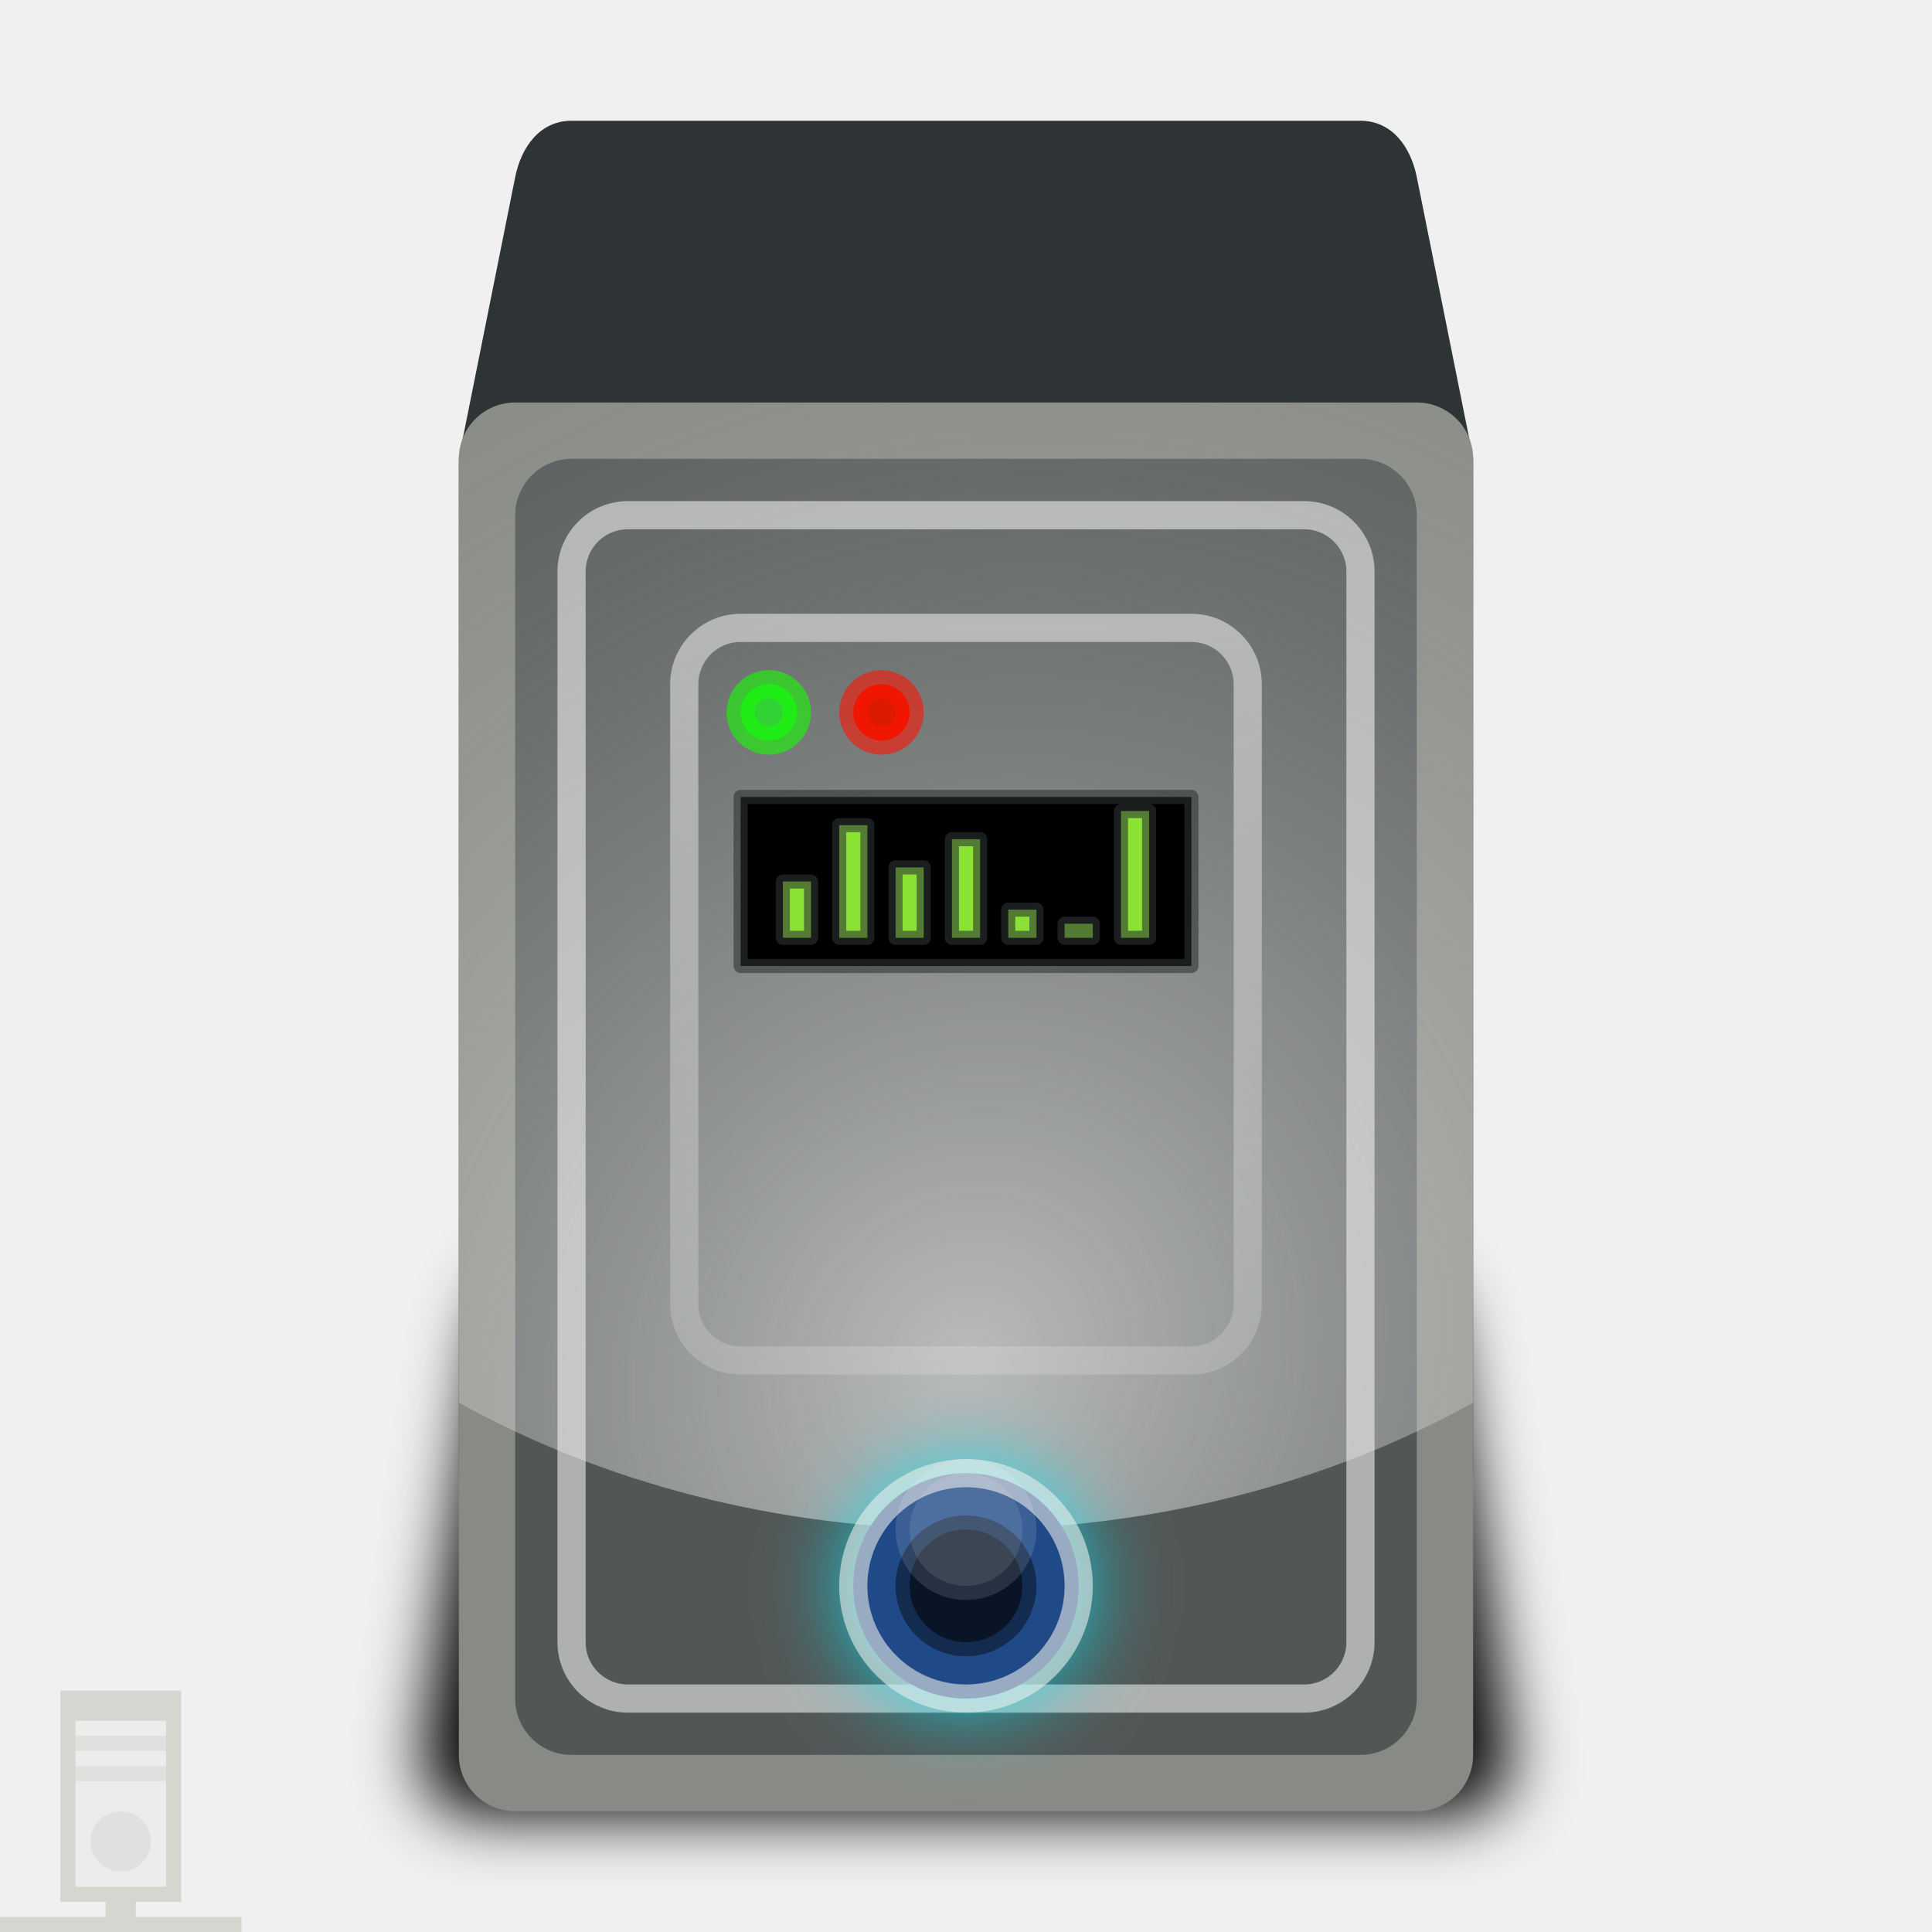
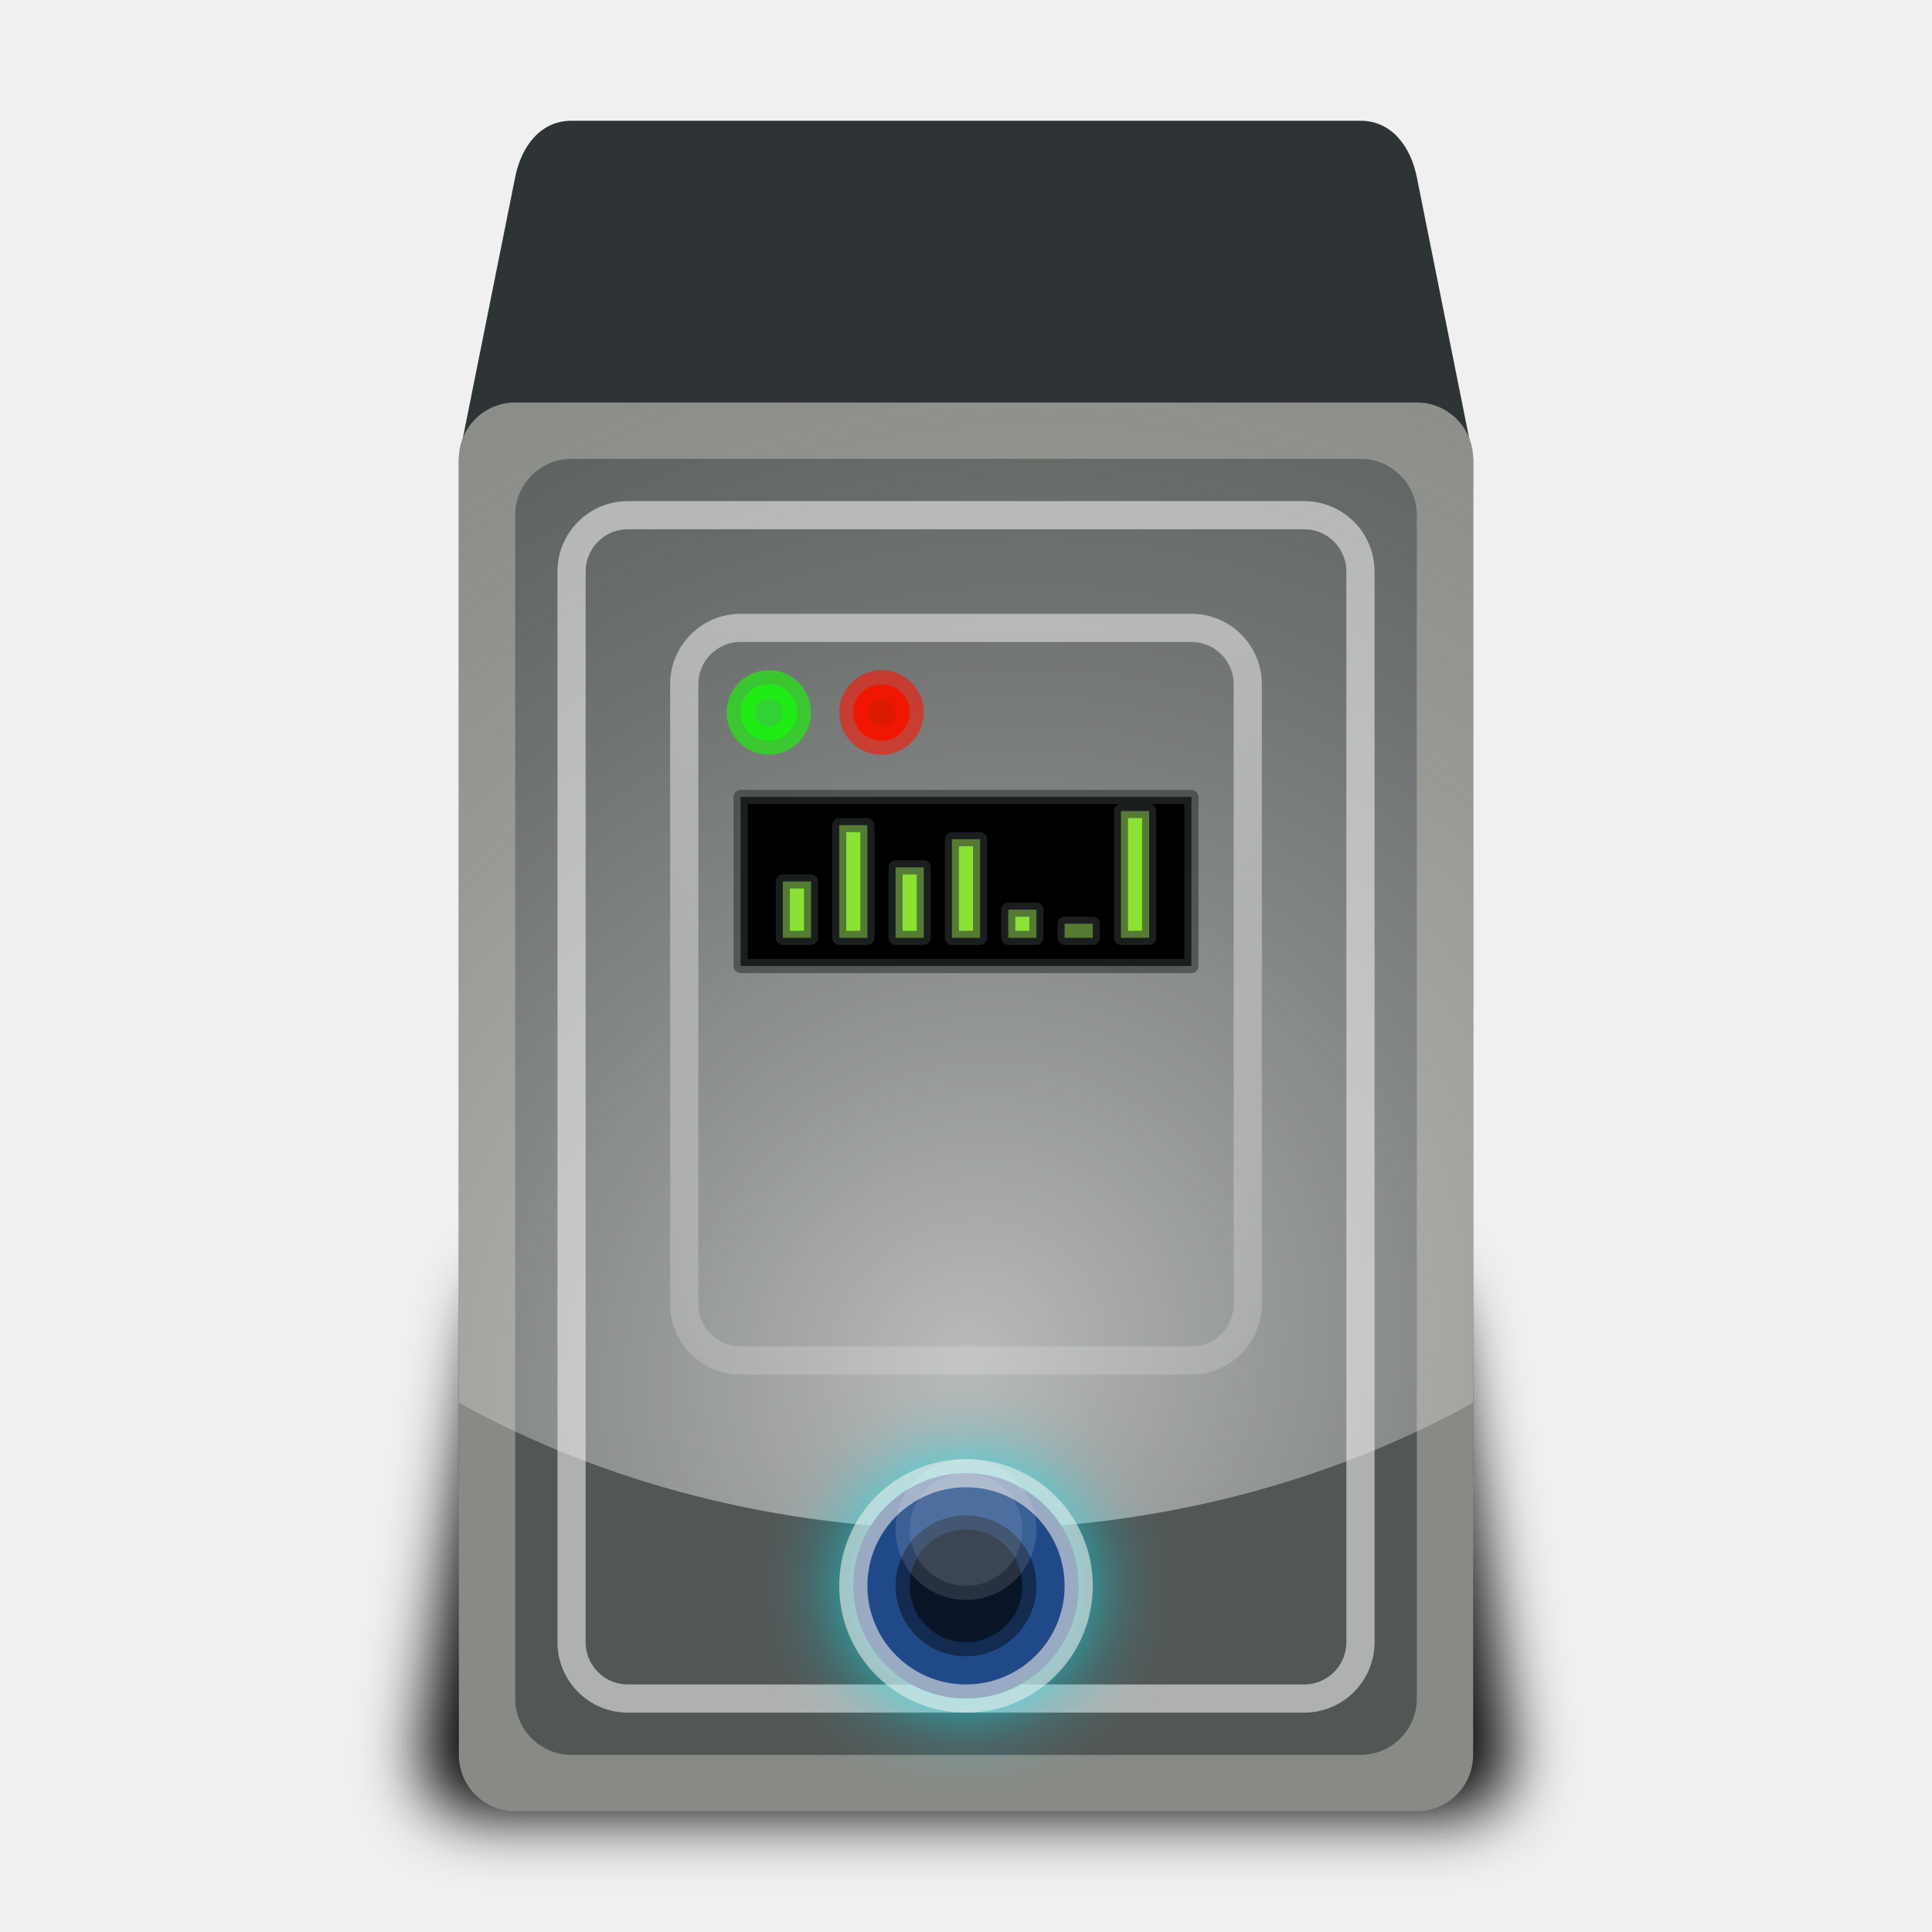
<svg xmlns="http://www.w3.org/2000/svg" xmlns:xlink="http://www.w3.org/1999/xlink" width="128" height="128" id="svg3829" version="1.1">
  <defs id="defs3831">
    <linearGradient id="linearGradient6237">
      <stop style="stop-color:#eeeeec;stop-opacity:1;" offset="0" id="stop6239" />
      <stop style="stop-color:#eeeeec;stop-opacity:0;" offset="1" id="stop6241" />
    </linearGradient>
    <linearGradient id="linearGradient6142">
      <stop style="stop-color:#cc0000;stop-opacity:1;" offset="0" id="stop6144" />
      <stop style="stop-color:#cc0000;stop-opacity:0;" offset="1" id="stop6146" />
    </linearGradient>
    <linearGradient id="linearGradient6105">
      <stop style="stop-color:#ffffff;stop-opacity:1;" offset="0" id="stop6107" />
      <stop style="stop-color:#888a85;stop-opacity:0;" offset="1" id="stop6109" />
    </linearGradient>
    <linearGradient id="linearGradient5897">
      <stop style="stop-color:#888a85;stop-opacity:1;" offset="0" id="stop5899" />
      <stop style="stop-color:#888a85;stop-opacity:0;" offset="1" id="stop5901" />
    </linearGradient>
    <linearGradient id="linearGradient5887">
      <stop style="stop-color:#888a85;stop-opacity:1;" offset="0" id="stop5889" />
      <stop style="stop-color:#888a85;stop-opacity:0;" offset="1" id="stop5891" />
    </linearGradient>
    <linearGradient id="linearGradient5841">
      <stop style="stop-color:#ffffff;stop-opacity:1;" offset="0" id="stop5843" />
      <stop style="stop-color:#d3d7cf;stop-opacity:0;" offset="1" id="stop5845" />
    </linearGradient>
    <linearGradient id="linearGradient5796">
      <stop style="stop-color:#eeeeec;stop-opacity:1;" offset="0" id="stop5798" />
      <stop style="stop-color:#eeeeec;stop-opacity:0;" offset="1" id="stop5800" />
    </linearGradient>
    <linearGradient id="linearGradient4734">
      <stop style="stop-color:#ffffff;stop-opacity:1;" offset="0" id="stop4736" />
      <stop style="stop-color:#eeeeec;stop-opacity:0;" offset="1" id="stop4738" />
    </linearGradient>
    <linearGradient id="linearGradient4724">
      <stop style="stop-color:#ffffff;stop-opacity:1;" offset="0" id="stop4726" />
      <stop style="stop-color:#eeeeec;stop-opacity:0;" offset="1" id="stop4728" />
    </linearGradient>
    <linearGradient id="linearGradient3873">
      <stop style="stop-color:#fffffd;stop-opacity:1;" offset="0" id="stop3875" />
      <stop style="stop-color:#eeeeec;stop-opacity:0;" offset="1" id="stop3877" />
    </linearGradient>
    <linearGradient id="linearGradient3804">
      <stop style="stop-color:#fffffd;stop-opacity:1;" offset="0" id="stop3806" />
      <stop style="stop-color:#eeeeec;stop-opacity:0;" offset="1" id="stop3808" />
    </linearGradient>
    <linearGradient id="linearGradient3768">
      <stop style="stop-color:#000000;stop-opacity:0.407;" offset="0" id="stop3770" />
      <stop style="stop-color:#898a85;stop-opacity:0;" offset="1" id="stop3772" />
    </linearGradient>
    <linearGradient id="linearGradient3768-8">
      <stop style="stop-color:#000000;stop-opacity:0.407;" offset="0" id="stop3770-6" />
      <stop style="stop-color:#898a85;stop-opacity:0;" offset="1" id="stop3772-2" />
    </linearGradient>
    <linearGradient xlink:href="#linearGradient3873" id="linearGradient3883" x1="-8" y1="124" x2="124" y2="16" gradientUnits="userSpaceOnUse" />
    <linearGradient id="linearGradient3776-5">
      <stop id="stop3778-3" offset="0" style="stop-color:#4d4d4d;stop-opacity:1;" />
      <stop id="stop3780-1" offset="1" style="stop-color:#4d4d4d;stop-opacity:0;" />
    </linearGradient>
    <linearGradient gradientUnits="userSpaceOnUse" y2="72" x2="88" y1="72" x1="80" id="linearGradient3782-5" xlink:href="#linearGradient3776-5" />
    <linearGradient id="linearGradient3776-8">
      <stop id="stop3778-1" offset="0" style="stop-color:#4d4d4d;stop-opacity:1;" />
      <stop id="stop3780-3" offset="1" style="stop-color:#4d4d4d;stop-opacity:0;" />
    </linearGradient>
    <linearGradient gradientUnits="userSpaceOnUse" y2="72" x2="88" y1="72" x1="80" id="linearGradient3782-7" xlink:href="#linearGradient3776-8" />
    <linearGradient gradientTransform="matrix(1.13684,0,0,1.13684,-8.75776,-11.91554)" xlink:href="#linearGradient3810-4-6" id="linearGradient4084" gradientUnits="userSpaceOnUse" x1="16" y1="116" x2="148" y2="-16" />
    <linearGradient id="linearGradient3810-4-6">
      <stop id="stop3812-1-9" offset="0" style="stop-color:#babdb6;stop-opacity:1;" />
      <stop id="stop3814-8-0" offset="1" style="stop-color:#babdb6;stop-opacity:0;" />
    </linearGradient>
    <linearGradient xlink:href="#linearGradient3810-4-6" id="linearGradient4035-7" gradientUnits="userSpaceOnUse" x1="16" y1="116" x2="148" y2="-16" />
    <linearGradient id="linearGradient3810-41">
      <stop id="stop3812-3" offset="0" style="stop-color:#babdb6;stop-opacity:1;" />
      <stop id="stop3814-81" offset="1" style="stop-color:#babdb6;stop-opacity:0;" />
    </linearGradient>
    <linearGradient y2="-16" x2="148" y1="116" x1="16" gradientUnits="userSpaceOnUse" id="linearGradient3954-4" xlink:href="#linearGradient3810-41" />
    <linearGradient id="linearGradient3794-34">
      <stop id="stop3796-2" offset="0" style="stop-color:#eeeeec;stop-opacity:1;" />
      <stop id="stop3798-5" offset="1" style="stop-color:#eeeeec;stop-opacity:0;" />
    </linearGradient>
    <linearGradient y2="72" x2="64" y1="20" x1="64" gradientTransform="matrix(1.13684,0,0,1.13684,-8.75776,-85.59976)" gradientUnits="userSpaceOnUse" id="linearGradient3952-6" xlink:href="#linearGradient3794-34" />
    <linearGradient id="linearGradient3802-3">
      <stop id="stop3804-41" offset="0" style="stop-color:#eeeeec;stop-opacity:1;" />
      <stop id="stop3806-3" offset="1" style="stop-color:#eeeeec;stop-opacity:0;" />
    </linearGradient>
    <linearGradient y2="80" x2="84" y1="52" x1="48" gradientUnits="userSpaceOnUse" id="linearGradient3950-3" xlink:href="#linearGradient3802-3" />
    <linearGradient id="linearGradient3810-4">
      <stop id="stop3812-1" offset="0" style="stop-color:#4d4d4d;stop-opacity:1;" />
      <stop id="stop3814-8" offset="1" style="stop-color:#dddddd;stop-opacity:0;" />
    </linearGradient>
    <linearGradient y2="-16" x2="148" y1="116" x1="16" gradientUnits="userSpaceOnUse" id="linearGradient3954-2" xlink:href="#linearGradient3810-4" />
    <linearGradient gradientTransform="matrix(1.2,0,0,1.2,-12.8,-12.8)" xlink:href="#linearGradient3810-7" id="linearGradient3908" gradientUnits="userSpaceOnUse" x1="16" y1="116" x2="148" y2="-16" />
    <linearGradient id="linearGradient3810-7">
      <stop id="stop3812-4" offset="0" style="stop-color:#babdb6;stop-opacity:1;" />
      <stop id="stop3814-2" offset="1" style="stop-color:#babdb6;stop-opacity:0;" />
    </linearGradient>
    <linearGradient gradientUnits="userSpaceOnUse" y2="-16" x2="148" y1="116" x1="16" id="linearGradient3816-6" xlink:href="#linearGradient3810-7" />
    <linearGradient id="linearGradient3794-3">
      <stop id="stop3796-8" offset="0" style="stop-color:#eeeeec;stop-opacity:1;" />
      <stop id="stop3798-2" offset="1" style="stop-color:#eeeeec;stop-opacity:0;" />
    </linearGradient>
    <linearGradient gradientTransform="matrix(1.2,0,0,1.2,-12.8,-92.8)" gradientUnits="userSpaceOnUse" y2="72" x2="64" y1="20" x1="64" id="linearGradient3800-8" xlink:href="#linearGradient3794-3" />
    <linearGradient id="linearGradient3802-2">
      <stop id="stop3804-4" offset="0" style="stop-color:#eeeeec;stop-opacity:1;" />
      <stop id="stop3806-9" offset="1" style="stop-color:#eeeeec;stop-opacity:0;" />
    </linearGradient>
    <linearGradient gradientUnits="userSpaceOnUse" y2="80" x2="84" y1="52" x1="48" id="linearGradient3808-2" xlink:href="#linearGradient3802-2" />
    <linearGradient gradientUnits="userSpaceOnUse" y2="-16" x2="148" y1="116" x1="16" id="linearGradient3816" xlink:href="#linearGradient3810" />
    <linearGradient gradientUnits="userSpaceOnUse" y2="80" x2="84" y1="52" x1="48" id="linearGradient3808" xlink:href="#linearGradient3802" />
    <linearGradient gradientTransform="matrix(1.2,0,0,1.2,-12.8,-92.8)" gradientUnits="userSpaceOnUse" y2="72" x2="64" y1="20" x1="64" id="linearGradient3800" xlink:href="#linearGradient3794" />
    <linearGradient id="linearGradient3794">
      <stop id="stop3796" offset="0" style="stop-color:#eeeeec;stop-opacity:1;" />
      <stop id="stop3798" offset="1" style="stop-color:#eeeeec;stop-opacity:0;" />
    </linearGradient>
    <linearGradient id="linearGradient3802">
      <stop id="stop3804" offset="0" style="stop-color:#eeeeec;stop-opacity:1;" />
      <stop id="stop3806-1" offset="1" style="stop-color:#eeeeec;stop-opacity:0;" />
    </linearGradient>
    <linearGradient id="linearGradient3810">
      <stop id="stop3812" offset="0" style="stop-color:#babdb6;stop-opacity:1;" />
      <stop id="stop3814" offset="1" style="stop-color:#babdb6;stop-opacity:0;" />
    </linearGradient>
    <linearGradient id="linearGradient4002-1">
      <stop id="stop4004-4" offset="0" style="stop-color:#babdb6;stop-opacity:1;" />
      <stop id="stop4006-9" offset="1" style="stop-color:#babdb6;stop-opacity:0;" />
    </linearGradient>
    <linearGradient gradientTransform="matrix(1.071426,0,0,1.071426,-4.571247,921.9338)" gradientUnits="userSpaceOnUse" y2="92" x2="72" y1="12" x1="60" id="linearGradient4008-9" xlink:href="#linearGradient4002-1" />
    <linearGradient id="linearGradient4034-3">
      <stop id="stop4036-4" offset="0" style="stop-color:#333333;stop-opacity:1;" />
      <stop id="stop4038-8" offset="1" style="stop-color:#333333;stop-opacity:0;" />
    </linearGradient>
    <linearGradient gradientTransform="matrix(1.071426,0,0,1.071426,-4.571247,921.9338)" gradientUnits="userSpaceOnUse" y2="158.179" x2="-44.761" y1="0" x1="124" id="linearGradient4040-7" xlink:href="#linearGradient4034-3" />
    <linearGradient id="linearGradient4734-8">
      <stop style="stop-color:#ffffff;stop-opacity:1;" offset="0" id="stop4736-9" />
      <stop style="stop-color:#eeeeec;stop-opacity:0;" offset="1" id="stop4738-4" />
    </linearGradient>
    <linearGradient id="linearGradient4734-3">
      <stop style="stop-color:#ffffff;stop-opacity:1;" offset="0" id="stop4736-6" />
      <stop style="stop-color:#eeeeec;stop-opacity:0;" offset="1" id="stop4738-8" />
    </linearGradient>
    <linearGradient id="linearGradient4734-3-6">
      <stop style="stop-color:#ffffff;stop-opacity:1;" offset="0" id="stop4736-6-6" />
      <stop style="stop-color:#eeeeec;stop-opacity:0;" offset="1" id="stop4738-8-8" />
    </linearGradient>
    <linearGradient id="linearGradient4734-1">
      <stop style="stop-color:#ffffff;stop-opacity:1;" offset="0" id="stop4736-8" />
      <stop style="stop-color:#eeeeec;stop-opacity:0;" offset="1" id="stop4738-5" />
    </linearGradient>
    <linearGradient id="linearGradient4734-3-1">
      <stop style="stop-color:#ffffff;stop-opacity:1;" offset="0" id="stop4736-6-62" />
      <stop style="stop-color:#eeeeec;stop-opacity:0;" offset="1" id="stop4738-8-3" />
    </linearGradient>
    <linearGradient id="linearGradient4734-17">
      <stop style="stop-color:#ffffff;stop-opacity:1;" offset="0" id="stop4736-1" />
      <stop style="stop-color:#eeeeec;stop-opacity:0;" offset="1" id="stop4738-0" />
    </linearGradient>
    <linearGradient id="linearGradient4734-3-8">
      <stop style="stop-color:#ffffff;stop-opacity:1;" offset="0" id="stop4736-6-2" />
      <stop style="stop-color:#eeeeec;stop-opacity:0;" offset="1" id="stop4738-8-85" />
    </linearGradient>
    <linearGradient id="linearGradient4734-2">
      <stop style="stop-color:#ffffff;stop-opacity:1;" offset="0" id="stop4736-0" />
      <stop style="stop-color:#eeeeec;stop-opacity:0;" offset="1" id="stop4738-3" />
    </linearGradient>
    <linearGradient xlink:href="#linearGradient5796" id="linearGradient5802" x1="64" y1="48" x2="64" y2="-80" gradientUnits="userSpaceOnUse" />
    <linearGradient xlink:href="#linearGradient5796-2" id="linearGradient5802-3" x1="64" y1="48" x2="64" y2="-80" gradientUnits="userSpaceOnUse" />
    <linearGradient id="linearGradient5796-2">
      <stop style="stop-color:#eeeeec;stop-opacity:1;" offset="0" id="stop5798-0" />
      <stop style="stop-color:#eeeeec;stop-opacity:0;" offset="1" id="stop5800-2" />
    </linearGradient>
    <linearGradient xlink:href="#linearGradient5841" id="linearGradient5847" x1="64" y1="24" x2="64" y2="144" gradientUnits="userSpaceOnUse" />
    <linearGradient xlink:href="#linearGradient5887" id="linearGradient5893" x1="64" y1="52" x2="64" y2="108" gradientUnits="userSpaceOnUse" />
    <linearGradient xlink:href="#linearGradient5897" id="linearGradient5903" x1="32" y1="32" x2="100" y2="100" gradientUnits="userSpaceOnUse" />
    <linearGradient id="linearGradient5841-1">
      <stop style="stop-color:#ffffff;stop-opacity:1;" offset="0" id="stop5843-5" />
      <stop style="stop-color:#d3d7cf;stop-opacity:0;" offset="1" id="stop5845-9" />
    </linearGradient>
    <radialGradient xlink:href="#linearGradient6105" id="radialGradient6113" cx="66.084" cy="84.077" fx="66.084" fy="84.077" r="36" gradientTransform="matrix(1.785747,1.645534,-1.791655,1.944318,96.62789,-262.0816)" gradientUnits="userSpaceOnUse" />
    <filter id="filter6136" x="-0.472" width="1.945" y="-0.472" height="1.945">
      <feGaussianBlur stdDeviation="3.149" id="feGaussianBlur6138" />
    </filter>
    <linearGradient xlink:href="#linearGradient6142" id="linearGradient6148" x1="36" y1="32" x2="52" y2="48" gradientUnits="userSpaceOnUse" />
    <linearGradient xlink:href="#linearGradient6142-0" id="linearGradient6148-4" x1="36" y1="32" x2="52" y2="48" gradientUnits="userSpaceOnUse" />
    <linearGradient id="linearGradient6142-0">
      <stop style="stop-color:#cc0000;stop-opacity:1;" offset="0" id="stop6144-2" />
      <stop style="stop-color:#cc0000;stop-opacity:0;" offset="1" id="stop6146-7" />
    </linearGradient>
    <linearGradient xlink:href="#linearGradient6237" id="linearGradient6243" x1="64" y1="36" x2="64" y2="124" gradientUnits="userSpaceOnUse" gradientTransform="matrix(0.9333333,0,0,0.9333333,4.266667,-75.73333)" />
    <linearGradient gradientTransform="translate(0,-80)" xlink:href="#linearGradient6237-8" id="linearGradient6243-0" x1="64" y1="36" x2="64" y2="124" gradientUnits="userSpaceOnUse" />
    <linearGradient id="linearGradient6237-8">
      <stop style="stop-color:#eeeeec;stop-opacity:1;" offset="0" id="stop6239-0" />
      <stop style="stop-color:#eeeeec;stop-opacity:0;" offset="1" id="stop6241-4" />
    </linearGradient>
    <radialGradient xlink:href="#linearGradient6105-1" id="radialGradient6113-6" cx="66.084" cy="84.077" fx="66.084" fy="84.077" r="36" gradientTransform="matrix(1.9133,1.763072,-1.91963,2.083198,98.95846,-279.6588)" gradientUnits="userSpaceOnUse" />
    <linearGradient id="linearGradient6105-1">
      <stop style="stop-color:#ffffff;stop-opacity:1;" offset="0" id="stop6107-1" />
      <stop style="stop-color:#888a85;stop-opacity:0;" offset="1" id="stop6109-1" />
    </linearGradient>
    <filter id="filter3990" x="-0.072" width="1.144" y="-0.144" height="1.288">
      <feGaussianBlur stdDeviation="2.161" id="feGaussianBlur3992" />
    </filter>
    <linearGradient id="linearGradient6502-5">
      <stop style="stop-color:#000000;stop-opacity:1;" offset="0" id="stop6504-7" />
      <stop style="stop-color:#414141;stop-opacity:1;" offset="1" id="stop6506-6" />
    </linearGradient>
    <linearGradient id="linearGradient4572">
      <stop style="stop-color:#ffffff;stop-opacity:1;" offset="0" id="stop4574" />
      <stop style="stop-color:#ffffff;stop-opacity:0;" offset="1" id="stop4576" />
    </linearGradient>
    <linearGradient id="linearGradient6502-5-1">
      <stop style="stop-color:#000000;stop-opacity:1;" offset="0" id="stop6504-7-5" />
      <stop style="stop-color:#414141;stop-opacity:1;" offset="1" id="stop6506-6-6" />
    </linearGradient>
    <linearGradient id="linearGradient6494-0-9">
      <stop style="stop-color:#eeeeec;stop-opacity:0.53;" offset="0" id="stop6496-9-0" />
      <stop style="stop-color:#eeeeec;stop-opacity:0;" offset="1" id="stop6498-2-6" />
    </linearGradient>
    <linearGradient xlink:href="#linearGradient4572" id="linearGradient3276" gradientUnits="userSpaceOnUse" x1="160" y1="89" x2="160" y2="74" gradientTransform="translate(0,-80)" />
    <radialGradient xlink:href="#linearGradient6502-5" id="radialGradient3281" gradientUnits="userSpaceOnUse" gradientTransform="matrix(0.2581311,0,0,0.2581311,143.4796,-255.1264)" cx="64" cy="1020.362" fx="64" fy="1020.362" r="52" />
    <linearGradient xlink:href="#linearGradient6237" id="linearGradient3335" gradientUnits="userSpaceOnUse" gradientTransform="matrix(0.9333333,0,0,0.9333333,4.266667,-75.73333)" x1="64" y1="36" x2="64" y2="124" />
  </defs>
  <g id="layer1" transform="translate(0,80)">
    <rect style="opacity:1;fill:#888a85;fill-opacity:1;stroke:none" id="rect3064-1" width="8" height="14" x="148" y="32" />
    <path style="fill:#000000;fill-opacity:1;stroke:none;filter:url(#filter3990)" d="m 35.733,4.267 56.533,0 C 94.335,4.267 95.713,5.952 96,8 l 4,28.533 c 0.287,2.048 -1.665,3.733 -3.733,3.733 l -64.533,0 c -2.068,0 -4.02,-1.685 -3.733,-3.733 L 32,8 c 0.287,-2.048 1.665,-3.733 3.733,-3.733 z" id="rect3167" />
    <path style="color:#000000;fill:#2e3436;fill-opacity:1;fill-rule:nonzero;stroke:none;stroke-width:8;marker:none;visibility:visible;display:inline;overflow:visible;enable-background:accumulate" d="m 37.867,-72 52.267,0 c 2.068,0 3.327,1.705 3.733,3.733 L 97.6,-49.652 97.6,17.6 c 0,2.068 -1.665,3.733 -3.733,3.733 l -59.733,0 C 32.065,21.333 30.4,19.668 30.4,17.6 l 0,-67.252 3.733,-18.615 C 34.54,-70.295 35.798,-72 37.867,-72 z" id="rect6043-8" />
-     <text xml:space="preserve" style="font-size:40px;font-style:normal;font-weight:normal;line-height:125%;letter-spacing:0px;word-spacing:0px;fill:#000000;fill-opacity:1;stroke:none;font-family:Sans" x="24.25" y="63" id="text5455" transform="translate(0,-80)">
-       <tspan id="tspan5457" x="24.25" y="63" />
+     <text xml:space="preserve" style="font-style:normal;font-weight:normal;line-height:0%;font-family:sans-serif;letter-spacing:0px;word-spacing:0px;fill:#000000;fill-opacity:1;stroke:none" x="24.25" y="63" id="text5455" transform="translate(0,-80)">
+       <tspan id="tspan5457" x="24.25" y="63" style="font-size:40px;line-height:1.25;font-family:sans-serif"> </tspan>
    </text>
    <rect style="color:#000000;fill:#888a85;fill-opacity:1;fill-rule:nonzero;stroke:none;stroke-width:8;marker:none;visibility:visible;display:inline;overflow:visible;enable-background:accumulate" id="rect6043" width="67.2" height="93.333" x="30.4" y="-53.333" rx="3.733" ry="3.733" />
    <rect style="opacity:0.594;color:#000000;fill:#2e3436;fill-opacity:1;fill-rule:nonzero;stroke:none;stroke-width:8;marker:none;visibility:visible;display:inline;overflow:visible;enable-background:accumulate" id="rect6115" width="59.733" height="85.867" x="34.133" y="-49.6" rx="3.733" ry="3.733" />
    <path style="opacity:0.594;color:#000000;fill:url(#radialGradient6113);fill-opacity:1;fill-rule:nonzero;stroke:none;stroke-width:8;marker:none;visibility:visible;display:inline;overflow:visible;enable-background:accumulate" d="M 34.133,-53.333 C 32.065,-53.333 30.4,-51.668 30.4,-49.6 l 0,62.533 c 9.574,5.303 21.139,8.4 33.6,8.4 12.461,0 24.026,-3.097 33.6,-8.4 L 97.6,-49.6 c 0,-2.068 -1.665,-3.733 -3.733,-3.733 l -59.733,0 z" id="rect6043-81" />
    <rect style="color:#000000;fill:none;stroke:url(#linearGradient6243);stroke-width:1.867;stroke-linecap:round;stroke-linejoin:round;stroke-miterlimit:4;stroke-opacity:0.589;stroke-dasharray:none;stroke-dashoffset:0;marker:none;visibility:visible;display:inline;overflow:visible;enable-background:accumulate" id="rect6235" width="37.333" height="48.533" x="45.333" y="-38.4" rx="3.733" ry="3.733" />
    <rect style="opacity:0.594;color:#000000;fill:none;stroke:#eeeeec;stroke-width:1.867;stroke-linejoin:round;stroke-miterlimit:4;stroke-dasharray:none;marker:none;visibility:visible;display:inline;overflow:visible;enable-background:accumulate" id="rect6117" width="52.267" height="78.4" x="37.867" y="-45.867" rx="3.733" ry="3.733" />
    <path style="color:#000000;fill:#00edff;fill-opacity:1;fill-rule:nonzero;stroke:none;stroke-width:2;marker:none;visibility:visible;display:inline;overflow:visible;filter:url(#filter6136);enable-background:accumulate" id="path6126" d="m 72,108 c 0,4.418 -3.582,8 -8,8 -4.418,0 -8,-3.582 -8,-8 0,-4.418 3.582,-8 8,-8 4.418,0 8,3.582 8,8 z" transform="matrix(0.9333333,0,0,0.9333333,4.266667,-75.73333)" />
    <path style="color:#000000;fill:#204a87;stroke:#eeeeec;stroke-width:2;stroke-linecap:round;stroke-linejoin:round;stroke-miterlimit:4;stroke-opacity:0.589;stroke-dasharray:none;stroke-dashoffset:0;marker:none;visibility:visible;display:inline;overflow:visible;enable-background:accumulate" id="path6120" d="m 72,108 c 0,4.418 -3.582,8 -8,8 -4.418,0 -8,-3.582 -8,-8 0,-4.418 3.582,-8 8,-8 4.418,0 8,3.582 8,8 z" transform="matrix(0.9333333,0,0,0.9333333,4.266667,-75.73333)" />
    <path style="opacity:0.714;color:#000000;fill:#000000;fill-opacity:1;fill-rule:nonzero;stroke:#000000;stroke-width:2;stroke-linecap:round;stroke-linejoin:round;stroke-miterlimit:4;stroke-opacity:0.589;stroke-dasharray:none;stroke-dashoffset:0;marker:none;visibility:visible;display:inline;overflow:visible;enable-background:accumulate" id="path6122" d="m 68,108 c 0,2.209 -1.791,4 -4,4 -2.209,0 -4,-1.791 -4,-4 0,-2.209 1.791,-4 4,-4 2.209,0 4,1.791 4,4 z" transform="matrix(0.9333333,0,0,0.9333333,4.266667,-75.73333)" />
    <path style="opacity:0.207;color:#000000;fill:#ffffff;fill-opacity:1;fill-rule:nonzero;stroke:#ffffff;stroke-width:2;stroke-linecap:round;stroke-linejoin:round;stroke-miterlimit:4;stroke-opacity:0.589;stroke-dasharray:none;stroke-dashoffset:0;marker:none;visibility:visible;display:inline;overflow:visible;enable-background:accumulate" id="path6124" d="m 68,104 c 0,2.209 -1.791,4 -4,4 -2.209,0 -4,-1.791 -4,-4 0,-2.209 1.791,-4 4,-4 2.209,0 4,1.791 4,4 z" transform="matrix(0.9333333,0,0,0.9333333,4.266667,-75.73333)" />
    <path style="color:#000000;fill:#31d234;fill-opacity:1;fill-rule:nonzero;stroke:#14ff00;stroke-width:2;stroke-opacity:0.589;marker:none;visibility:visible;display:inline;overflow:visible;enable-background:accumulate" id="path6269" d="m 52,46 c 0,1.105 -0.895,2 -2,2 -1.105,0 -2,-0.895 -2,-2 0,-1.105 0.895,-2 2,-2 1.105,0 2,0.895 2,2 z" transform="matrix(0.9333333,0,0,0.9333333,4.266667,-75.73333)" />
    <path transform="matrix(0.9333333,0,0,0.9333333,11.73333,-75.73333)" style="color:#000000;fill:#dc1a00;fill-opacity:1;fill-rule:nonzero;stroke:#ff1300;stroke-width:2;stroke-opacity:0.589;marker:none;visibility:visible;display:inline;overflow:visible;enable-background:accumulate" id="path6269-6" d="m 52,46 c 0,1.105 -0.895,2 -2,2 -1.105,0 -2,-0.895 -2,-2 0,-1.105 0.895,-2 2,-2 1.105,0 2,0.895 2,2 z" />
    <rect style="color:#000000;fill:#000000;fill-opacity:1;fill-rule:nonzero;stroke:#2e3436;stroke-width:0.933;stroke-linecap:round;stroke-linejoin:round;stroke-miterlimit:4;stroke-opacity:0.589;stroke-dasharray:none;stroke-dashoffset:0;marker:none;visibility:visible;display:inline;overflow:visible;enable-background:accumulate" id="rect6297" width="29.867" height="11.2" x="49.067" y="-27.2" rx="0" ry="0" />
    <rect style="color:#000000;fill:#8ae234;fill-opacity:1;fill-rule:nonzero;stroke:#2e3436;stroke-width:0.933;stroke-linecap:round;stroke-linejoin:round;stroke-miterlimit:4;stroke-opacity:0.589;stroke-dasharray:none;stroke-dashoffset:0;marker:none;visibility:visible;display:inline;overflow:visible;enable-background:accumulate" id="rect6299" width="1.867" height="3.733" x="51.867" y="-21.6" />
    <rect style="color:#000000;fill:#8ae234;fill-opacity:1;fill-rule:nonzero;stroke:#2e3436;stroke-width:0.933;stroke-linecap:round;stroke-linejoin:round;stroke-miterlimit:4;stroke-opacity:0.589;stroke-dasharray:none;stroke-dashoffset:0;marker:none;visibility:visible;display:inline;overflow:visible;enable-background:accumulate" id="rect6303" width="1.867" height="7.467" x="55.6" y="-25.333" />
    <rect style="color:#000000;fill:#8ae234;fill-opacity:1;fill-rule:nonzero;stroke:#2e3436;stroke-width:0.933;stroke-linecap:round;stroke-linejoin:round;stroke-miterlimit:4;stroke-opacity:0.589;stroke-dasharray:none;stroke-dashoffset:0;marker:none;visibility:visible;display:inline;overflow:visible;enable-background:accumulate" id="rect6305" width="1.867" height="4.667" x="59.333" y="-22.533" />
    <rect style="color:#000000;fill:#8ae234;fill-opacity:1;fill-rule:nonzero;stroke:#2e3436;stroke-width:0.933;stroke-linecap:round;stroke-linejoin:round;stroke-miterlimit:4;stroke-opacity:0.589;stroke-dasharray:none;stroke-dashoffset:0;marker:none;visibility:visible;display:inline;overflow:visible;enable-background:accumulate" id="rect6307" width="1.867" height="6.533" x="63.067" y="-24.4" />
    <rect style="color:#000000;fill:#8ae234;fill-opacity:1;fill-rule:nonzero;stroke:#2e3436;stroke-width:0.933;stroke-linecap:round;stroke-linejoin:round;stroke-miterlimit:4;stroke-opacity:0.589;stroke-dasharray:none;stroke-dashoffset:0;marker:none;visibility:visible;display:inline;overflow:visible;enable-background:accumulate" id="rect6309" width="1.867" height="1.867" x="66.8" y="-19.733" />
    <rect style="color:#000000;fill:#8ae234;fill-opacity:1;fill-rule:nonzero;stroke:#2e3436;stroke-width:0.933;stroke-linecap:round;stroke-linejoin:round;stroke-miterlimit:4;stroke-opacity:0.589;stroke-dasharray:none;stroke-dashoffset:0;marker:none;visibility:visible;display:inline;overflow:visible;enable-background:accumulate" id="rect6311" width="1.867" height="0.933" x="70.533" y="-18.8" />
    <rect style="color:#000000;fill:#8ae234;fill-opacity:1;fill-rule:nonzero;stroke:#2e3436;stroke-width:0.933;stroke-linecap:round;stroke-linejoin:round;stroke-miterlimit:4;stroke-opacity:0.589;stroke-dasharray:none;stroke-dashoffset:0;marker:none;visibility:visible;display:inline;overflow:visible;enable-background:accumulate" id="rect6313" width="1.867" height="8.4" x="74.267" y="-26.267" />
-     <text style="font-size:24px;font-style:normal;font-weight:normal;line-height:125%;letter-spacing:0px;word-spacing:0px;fill:#000000;fill-opacity:1;stroke:none;font-family:Sans" xml:space="preserve" id="text5893" y="-56" x="-56">
-       <tspan id="tspan5895" y="-56" x="-56">128</tspan>
+     <text style="font-style:normal;font-weight:normal;font-size:24px;line-height:0%;font-family:sans-serif;letter-spacing:0px;word-spacing:0px;fill:#000000;fill-opacity:1;stroke:none" xml:space="preserve" id="text5893" y="-56" x="-56">
+       <tspan id="tspan5895" y="-56" x="-56" style="font-family:sans-serif">128</tspan>
    </text>
-     <text style="font-size:16px;font-style:normal;font-weight:normal;line-height:125%;letter-spacing:0px;word-spacing:0px;fill:#000000;fill-opacity:1;stroke:none;font-family:Sans" xml:space="preserve" id="text5901" y="-4" x="184">
-       <tspan id="tspan5903" y="-4" x="184">31 - 17</tspan>
+     <text style="font-style:normal;font-weight:normal;font-size:16px;line-height:0%;font-family:sans-serif;letter-spacing:0px;word-spacing:0px;fill:#000000;fill-opacity:1;stroke:none" xml:space="preserve" id="text5901" y="-4" x="184">
+       <tspan id="tspan5903" y="-4" x="184" style="font-family:sans-serif">31 - 17</tspan>
    </text>
-     <text style="font-size:16px;font-style:normal;font-weight:normal;line-height:125%;letter-spacing:0px;word-spacing:0px;fill:#000000;fill-opacity:1;stroke:none;font-family:Sans" xml:space="preserve" id="text5905" y="44" x="172">
-       <tspan id="tspan5907" y="44" x="172">16</tspan>
+     <text style="font-style:normal;font-weight:normal;font-size:16px;line-height:0%;font-family:sans-serif;letter-spacing:0px;word-spacing:0px;fill:#000000;fill-opacity:1;stroke:none" xml:space="preserve" id="text5905" y="44" x="172">
+       <tspan id="tspan5907" y="44" x="172" style="font-family:sans-serif">16</tspan>
    </text>
    <rect style="fill:none;stroke:#000000;stroke-width:1;stroke-linecap:round;stroke-linejoin:round;stroke-miterlimit:4;stroke-opacity:1;stroke-dasharray:none;stroke-dashoffset:0" id="rect5919" y="-20" x="140" rx="4.5902016e-07" height="40" width="40" />
    <rect style="fill:none;stroke:#000000;stroke-width:1;stroke-linecap:round;stroke-linejoin:round;stroke-miterlimit:4;stroke-opacity:1;stroke-dasharray:none;stroke-dashoffset:0" id="rect5921" y="28" x="140" rx="4.5902016e-07" height="24" width="24" />
    <rect style="fill:#b3b3b3;fill-opacity:1;stroke:none" id="rect6935" y="-24" x="144" rx="4.5902016e-07" height="4" width="32" />
    <rect style="fill:#b3b3b3;fill-opacity:1;stroke:none" id="rect6937" y="-16" x="136" rx="4.5902016e-07" height="32" width="4" />
    <rect style="fill:#b3b3b3;fill-opacity:1;stroke:none" id="rect6939" y="24" x="144" rx="4.5902016e-07" height="4" width="16" />
    <rect style="fill:#b3b3b3;fill-opacity:1;stroke:none" id="rect6941" y="32" x="136" rx="4.5902016e-07" height="16" width="4" />
    <path style="opacity:0.25;fill:#000000;fill-opacity:1;stroke:#000000;stroke-width:3;stroke-miterlimit:4;stroke-dasharray:none" id="path7219" d="m 148.656,-14.469 c -1.144,0 -2.094,0.95 -2.094,2.094 l 0,1.031 0,21.656 0,1.031 c 0,1.144 0.95,2.094 2.094,2.094 l 22.688,0 c 1.144,0 2.094,-0.95 2.094,-2.094 l 0,-1.031 0,-21.656 0,-1.031 c 0,-1.144 -0.95,-2.094 -2.094,-2.094 l -22.688,0 z" />
    <path style="opacity:0.25;fill:#000000;fill-opacity:1;stroke:#000000;stroke-width:2;stroke-miterlimit:4;stroke-dasharray:none" id="path7217" d="m 148.656,-14.469 c -1.144,0 -2.094,0.95 -2.094,2.094 l 0,1.031 0,21.656 0,1.031 c 0,1.144 0.95,2.094 2.094,2.094 l 22.688,0 c 1.144,0 2.094,-0.95 2.094,-2.094 l 0,-1.031 0,-21.656 0,-1.031 c 0,-1.144 -0.95,-2.094 -2.094,-2.094 l -22.688,0 z" />
    <path style="opacity:0.5;fill:#000000;fill-opacity:1;stroke:#000000" id="rect7185" d="m 148.656,-14.469 c -1.144,0 -2.094,0.95 -2.094,2.094 l 0,1.031 0,21.656 0,1.031 c 0,1.144 0.95,2.094 2.094,2.094 l 22.688,0 c 1.144,0 2.094,-0.95 2.094,-2.094 l 0,-1.031 0,-21.656 0,-1.031 c 0,-1.144 -0.95,-2.094 -2.094,-2.094 l -22.688,0 z" />
    <rect style="fill:url(#radialGradient3281);fill-opacity:1;stroke:none" id="rect5952" y="-13.422" x="146.577" ry="2.065" rx="2.065" height="26.846" width="26.846" />
    <rect style="fill:#555753;fill-opacity:1;stroke:none" id="rect5954" y="-14.455" x="146.577" ry="2.065" rx="2.065" height="26.846" width="26.846" />
    <rect style="fill:#888a85;fill-opacity:1;stroke:none" id="rect5956" y="-14.197" x="146.835" ry="2.065" rx="2.065" height="26.329" width="26.329" />
    <path style="fill:url(#linearGradient3276);fill-opacity:1;stroke:none" d="m 148.906,-14.188 c -1.144,0 -2.062,0.918 -2.062,2.062 l 0,16.219 C 150.756,5.3 155.227,6 160,6 c 4.773,0 9.244,-0.7 13.156,-1.906 l 0,-16.219 c 0,-1.144 -0.918,-2.062 -2.062,-2.062 l -22.188,0 z" id="rect4567" />
    <rect style="fill:#2e3436;fill-opacity:0.455;stroke:#d3d7cf;stroke-width:0.2;stroke-linejoin:round;stroke-miterlimit:4;stroke-opacity:1;stroke-dasharray:none" id="rect4712" width="24" height="24" x="148" y="-13" rx="2.065" ry="2.065" />
    <g id="g3322" transform="matrix(0.3686546,0,0,0.3686546,136.4061,4.210316)">
      <rect style="color:#000000;fill:none;stroke:url(#linearGradient3335);stroke-width:1.867;stroke-linecap:round;stroke-linejoin:round;stroke-miterlimit:4;stroke-opacity:0.589;stroke-dasharray:none;stroke-dashoffset:0;marker:none;visibility:visible;display:inline;overflow:visible;enable-background:accumulate" id="rect3300" width="37.333" height="48.533" x="45.333" y="-38.4" rx="3.733" ry="3.733" />
      <path style="color:#000000;fill:#31d234;fill-opacity:1;fill-rule:nonzero;stroke:#14ff00;stroke-width:2;stroke-opacity:0.589;marker:none;visibility:visible;display:inline;overflow:visible;enable-background:accumulate" id="path3302" d="m 52,46 c 0,1.105 -0.895,2 -2,2 -1.105,0 -2,-0.895 -2,-2 0,-1.105 0.895,-2 2,-2 1.105,0 2,0.895 2,2 z" transform="matrix(0.9333333,0,0,0.9333333,4.266667,-75.73333)" />
      <path transform="matrix(0.9333333,0,0,0.9333333,11.73333,-75.73333)" style="color:#000000;fill:#dc1a00;fill-opacity:1;fill-rule:nonzero;stroke:#ff1300;stroke-width:2;stroke-opacity:0.589;marker:none;visibility:visible;display:inline;overflow:visible;enable-background:accumulate" id="path3304" d="m 52,46 c 0,1.105 -0.895,2 -2,2 -1.105,0 -2,-0.895 -2,-2 0,-1.105 0.895,-2 2,-2 1.105,0 2,0.895 2,2 z" />
      <rect style="color:#000000;fill:#000000;fill-opacity:1;fill-rule:nonzero;stroke:#2e3436;stroke-width:0.933;stroke-linecap:round;stroke-linejoin:round;stroke-miterlimit:4;stroke-opacity:0.589;stroke-dasharray:none;stroke-dashoffset:0;marker:none;visibility:visible;display:inline;overflow:visible;enable-background:accumulate" id="rect3306" width="29.867" height="11.2" x="49.067" y="-27.2" rx="0" ry="0" />
      <rect style="color:#000000;fill:#8ae234;fill-opacity:1;fill-rule:nonzero;stroke:#2e3436;stroke-width:0.933;stroke-linecap:round;stroke-linejoin:round;stroke-miterlimit:4;stroke-opacity:0.589;stroke-dasharray:none;stroke-dashoffset:0;marker:none;visibility:visible;display:inline;overflow:visible;enable-background:accumulate" id="rect3308" width="1.867" height="3.733" x="51.867" y="-21.6" />
      <rect style="color:#000000;fill:#8ae234;fill-opacity:1;fill-rule:nonzero;stroke:#2e3436;stroke-width:0.933;stroke-linecap:round;stroke-linejoin:round;stroke-miterlimit:4;stroke-opacity:0.589;stroke-dasharray:none;stroke-dashoffset:0;marker:none;visibility:visible;display:inline;overflow:visible;enable-background:accumulate" id="rect3310" width="1.867" height="7.467" x="55.6" y="-25.333" />
      <rect style="color:#000000;fill:#8ae234;fill-opacity:1;fill-rule:nonzero;stroke:#2e3436;stroke-width:0.933;stroke-linecap:round;stroke-linejoin:round;stroke-miterlimit:4;stroke-opacity:0.589;stroke-dasharray:none;stroke-dashoffset:0;marker:none;visibility:visible;display:inline;overflow:visible;enable-background:accumulate" id="rect3312" width="1.867" height="4.667" x="59.333" y="-22.533" />
      <rect style="color:#000000;fill:#8ae234;fill-opacity:1;fill-rule:nonzero;stroke:#2e3436;stroke-width:0.933;stroke-linecap:round;stroke-linejoin:round;stroke-miterlimit:4;stroke-opacity:0.589;stroke-dasharray:none;stroke-dashoffset:0;marker:none;visibility:visible;display:inline;overflow:visible;enable-background:accumulate" id="rect3314" width="1.867" height="6.533" x="63.067" y="-24.4" />
      <rect style="color:#000000;fill:#8ae234;fill-opacity:1;fill-rule:nonzero;stroke:#2e3436;stroke-width:0.933;stroke-linecap:round;stroke-linejoin:round;stroke-miterlimit:4;stroke-opacity:0.589;stroke-dasharray:none;stroke-dashoffset:0;marker:none;visibility:visible;display:inline;overflow:visible;enable-background:accumulate" id="rect3316" width="1.867" height="1.867" x="66.8" y="-19.733" />
      <rect style="color:#000000;fill:#8ae234;fill-opacity:1;fill-rule:nonzero;stroke:#2e3436;stroke-width:0.933;stroke-linecap:round;stroke-linejoin:round;stroke-miterlimit:4;stroke-opacity:0.589;stroke-dasharray:none;stroke-dashoffset:0;marker:none;visibility:visible;display:inline;overflow:visible;enable-background:accumulate" id="rect3318" width="1.867" height="0.933" x="70.533" y="-18.8" />
      <rect style="color:#000000;fill:#8ae234;fill-opacity:1;fill-rule:nonzero;stroke:#2e3436;stroke-width:0.933;stroke-linecap:round;stroke-linejoin:round;stroke-miterlimit:4;stroke-opacity:0.589;stroke-dasharray:none;stroke-dashoffset:0;marker:none;visibility:visible;display:inline;overflow:visible;enable-background:accumulate" id="rect3320" width="1.867" height="8.4" x="74.267" y="-26.267" />
    </g>
    <g id="g4111" transform="matrix(0.4010417,0,0,0.4010417,134.3333,-2.767361)">
      <path style="color:#000000;fill:#204a87;stroke:#eeeeec;stroke-width:2;stroke-linecap:round;stroke-linejoin:round;stroke-miterlimit:4;stroke-opacity:0.589;stroke-dasharray:none;stroke-dashoffset:0;marker:none;visibility:visible;display:inline;overflow:visible;enable-background:accumulate" id="path4105" d="m 72,108 c 0,4.418 -3.582,8 -8,8 -4.418,0 -8,-3.582 -8,-8 0,-4.418 3.582,-8 8,-8 4.418,0 8,3.582 8,8 z" transform="matrix(0.9333333,0,0,0.9333333,4.266667,-75.73333)" />
      <path style="opacity:0.714;color:#000000;fill:#000000;fill-opacity:1;fill-rule:nonzero;stroke:#000000;stroke-width:2;stroke-linecap:round;stroke-linejoin:round;stroke-miterlimit:4;stroke-opacity:0.589;stroke-dasharray:none;stroke-dashoffset:0;marker:none;visibility:visible;display:inline;overflow:visible;enable-background:accumulate" id="path4107" d="m 68,108 c 0,2.209 -1.791,4 -4,4 -2.209,0 -4,-1.791 -4,-4 0,-2.209 1.791,-4 4,-4 2.209,0 4,1.791 4,4 z" transform="matrix(0.9333333,0,0,0.9333333,4.266667,-75.73333)" />
      <path style="opacity:0.207;color:#000000;fill:#ffffff;fill-opacity:1;fill-rule:nonzero;stroke:#ffffff;stroke-width:2;stroke-linecap:round;stroke-linejoin:round;stroke-miterlimit:4;stroke-opacity:0.589;stroke-dasharray:none;stroke-dashoffset:0;marker:none;visibility:visible;display:inline;overflow:visible;enable-background:accumulate" id="path4109" d="m 68,104 c 0,2.209 -1.791,4 -4,4 -2.209,0 -4,-1.791 -4,-4 0,-2.209 1.791,-4 4,-4 2.209,0 4,1.791 4,4 z" transform="matrix(0.9333333,0,0,0.9333333,4.266667,-75.73333)" />
    </g>
-     <path style="fill:#d3d7cf;fill-opacity:1;stroke:none" d="m 4,32 0,14 3,0 0,1 -7,0 0,1 16,0 0,-1 -7,0 0,-1 3,0 0,-14 -8,0 z m 1,2 6,0 0,11 -6,0 0,-11 z" id="rect3046" />
-     <rect style="opacity:0.499;fill:#d3d7cf;fill-opacity:1;stroke:none" id="rect3053" width="6" height="1" x="5" y="35" />
-     <rect style="opacity:0.499;fill:#d3d7cf;fill-opacity:1;stroke:none" id="rect3055" width="6" height="1" x="5" y="37" />
-     <path style="opacity:0.499;fill:#d3d7cf;fill-opacity:1;stroke:none" id="path3057" d="m 10,10 a 2,2 0 1 1 -4,0 2,2 0 1 1 4,0 z" transform="translate(0,31.99994)" />
-     <rect style="opacity:0.15;fill:#d3d7cf;fill-opacity:1;stroke:none" id="rect3064" width="8" height="14" x="4" y="32" />
+     <path style="fill:#d3d7cf;fill-opacity:1;stroke:none" d="m -16,32 v 14 h 3 v 1 h -7 v 1 h 16 v -1 h -7 v -1 h 3 v -14 z m 1,2 h 6 v 11 h -6 z" id="rect3046" />
+     <rect style="opacity:0.499;fill:#d3d7cf;fill-opacity:1;stroke:none" id="rect3053" width="6" height="1" x="-15" y="35" />
+     <rect style="opacity:0.499;fill:#d3d7cf;fill-opacity:1;stroke:none" id="rect3055" width="6" height="1" x="-15" y="37" />
+     <circle style="opacity:0.499;fill:#d3d7cf;fill-opacity:1;stroke:none" id="path3057" cx="-12" cy="42" r="2" />
+     <rect style="opacity:0.15;fill:#d3d7cf;fill-opacity:1;stroke:none" id="rect3064" width="8" height="14" x="-16" y="32" />
    <path style="fill:#555753;fill-opacity:1;stroke:none" d="m 148,32 0,14 3,0 0,1 -7,0 0,1 16,0 0,-1 -7,0 0,-1 3,0 0,-14 -8,0 z m 1,2 6,0 0,11 -6,0 0,-11 z" id="rect3046-1" />
    <rect style="opacity:1;fill:#d3d7cf;fill-opacity:1;stroke:none" id="rect3053-5" width="6" height="1" x="149" y="35" />
    <rect style="opacity:1;fill:#d3d7cf;fill-opacity:1;stroke:none" id="rect3055-8" width="6" height="1" x="149" y="37" />
    <path style="opacity:1;fill:#eeeeec;fill-opacity:1;stroke:none" id="path3057-8" d="m 10,10 a 2,2 0 1 1 -4,0 2,2 0 1 1 4,0 z" transform="translate(144,32)" />
    <path style="fill:#3465a4;fill-opacity:1;stroke:none;stroke-width:6;stroke-linecap:round;stroke-linejoin:round;stroke-miterlimit:4;stroke-opacity:1;stroke-dasharray:none" id="path4158" d="m 153,122 a 1,1 0 1 1 -2,0 1,1 0 1 1 2,0 z" transform="translate(0,-80)" />
  </g>
</svg>
